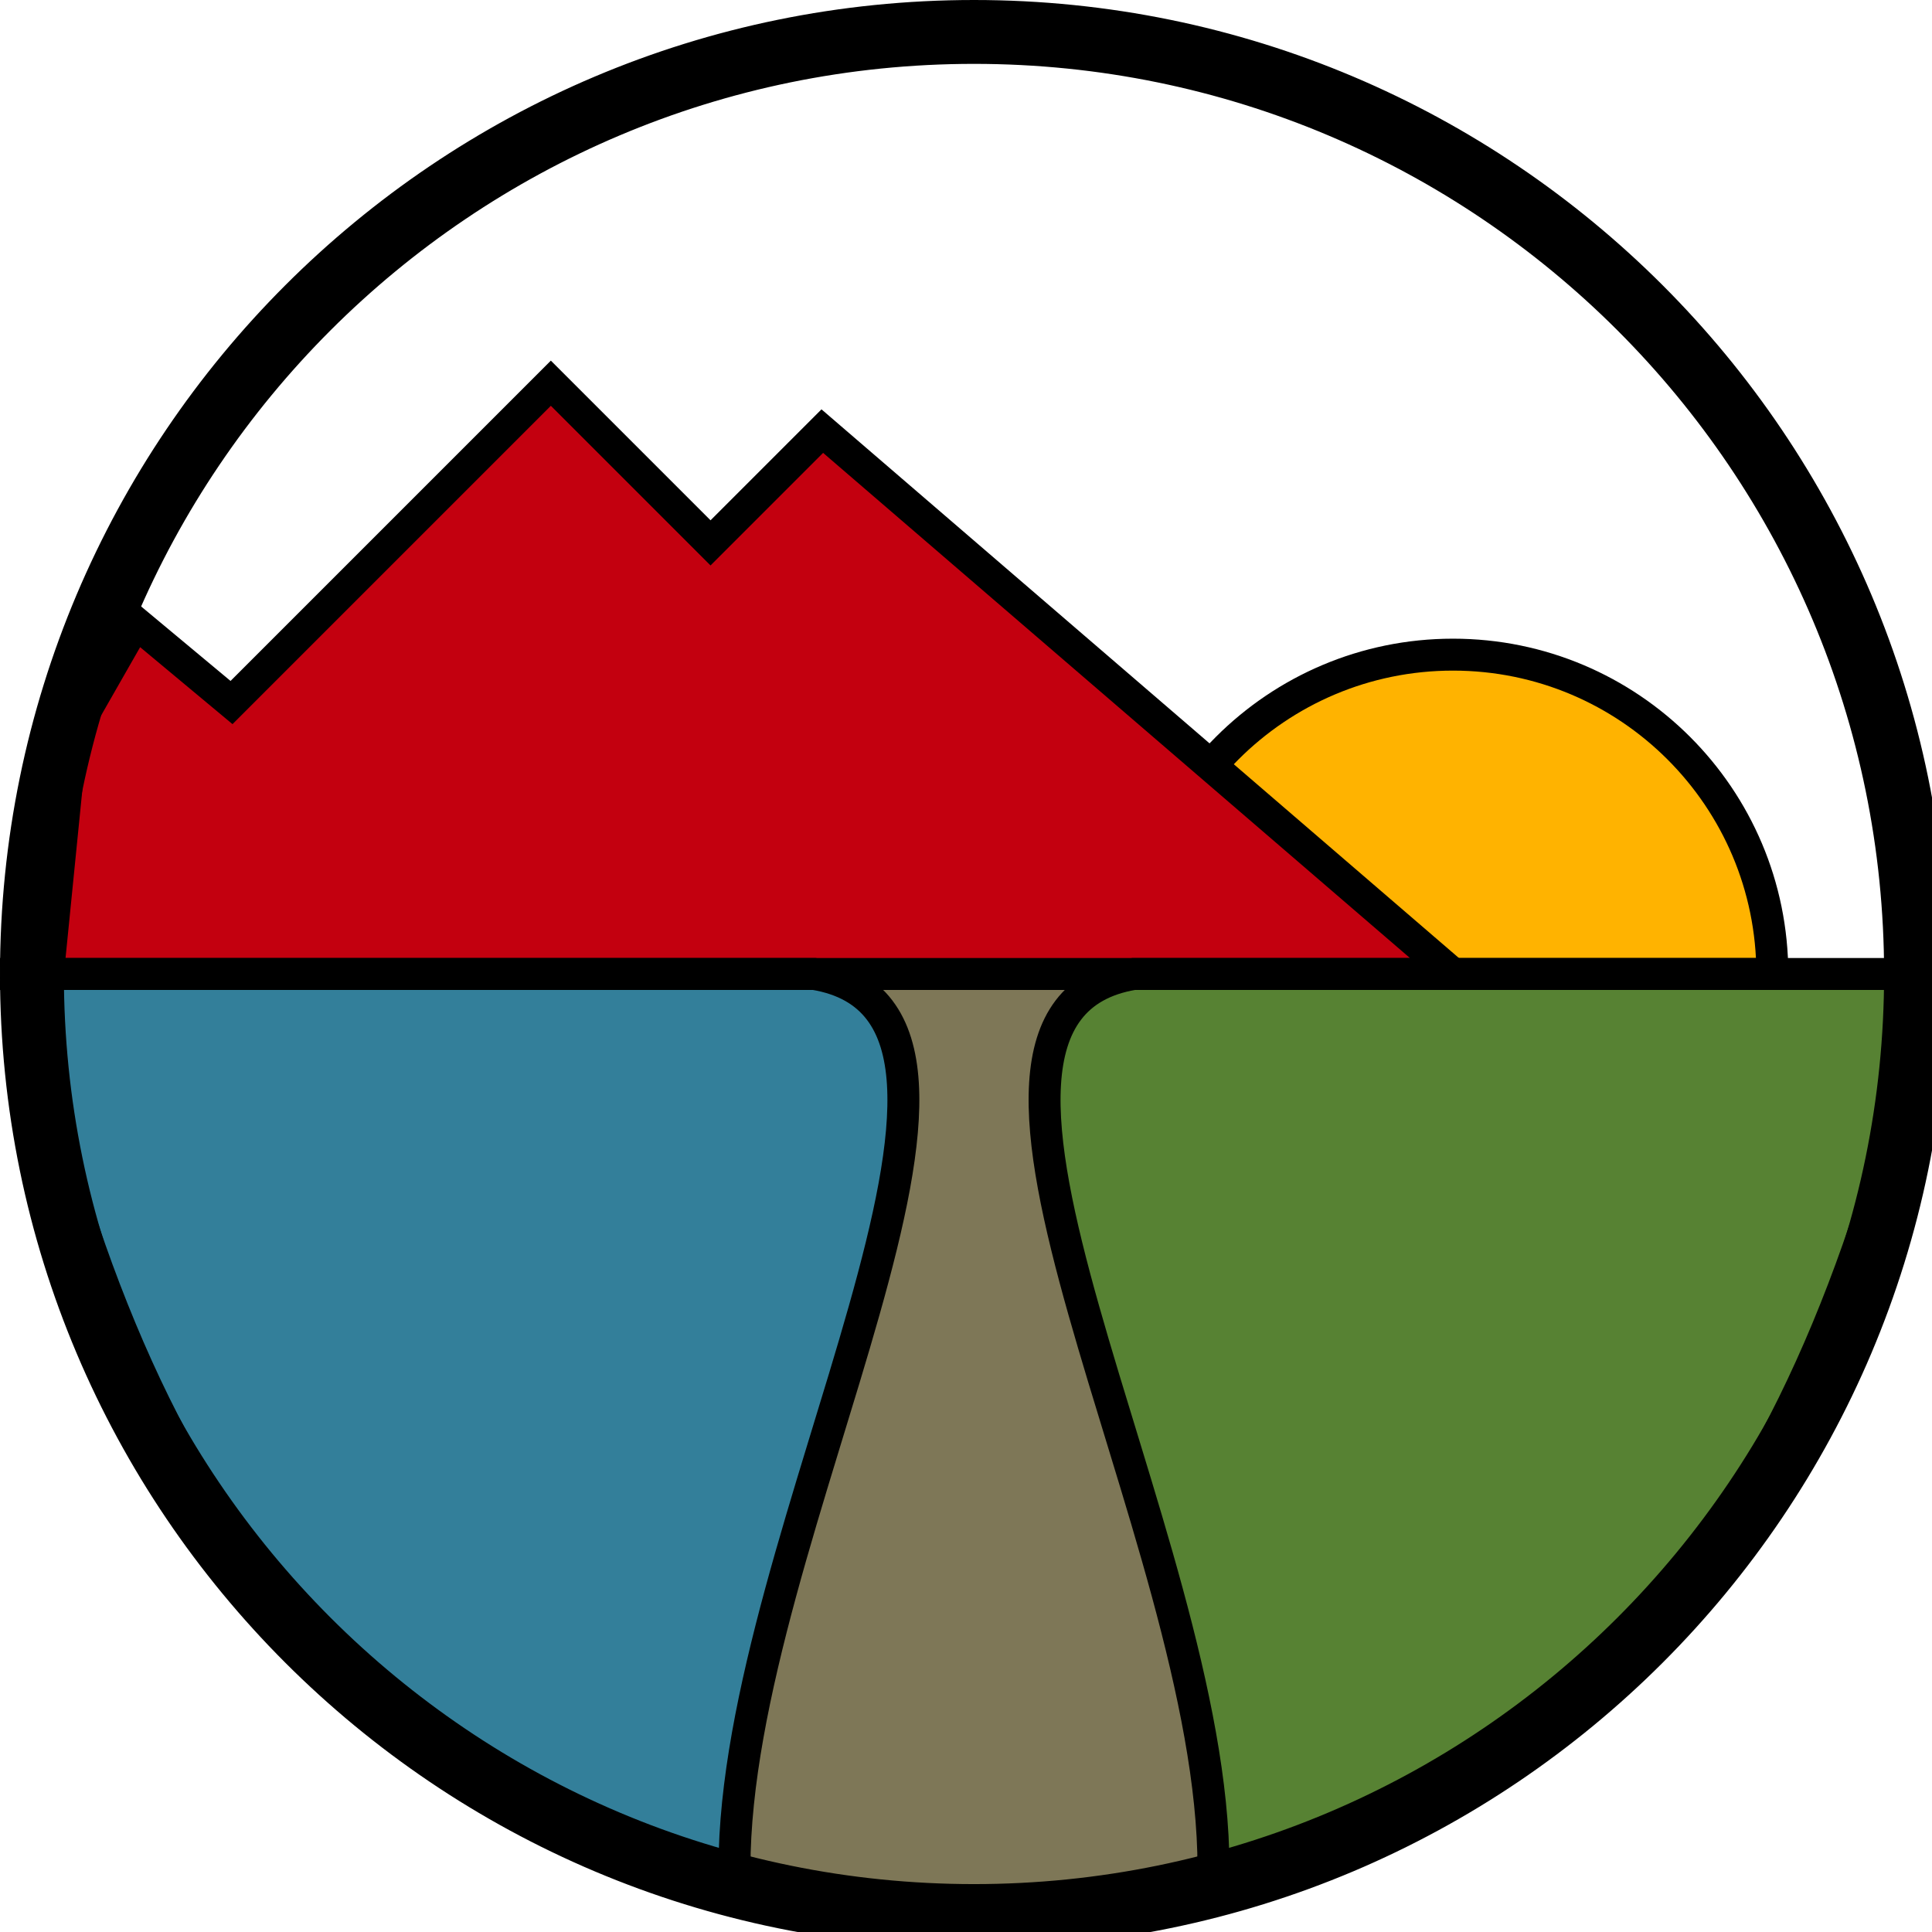
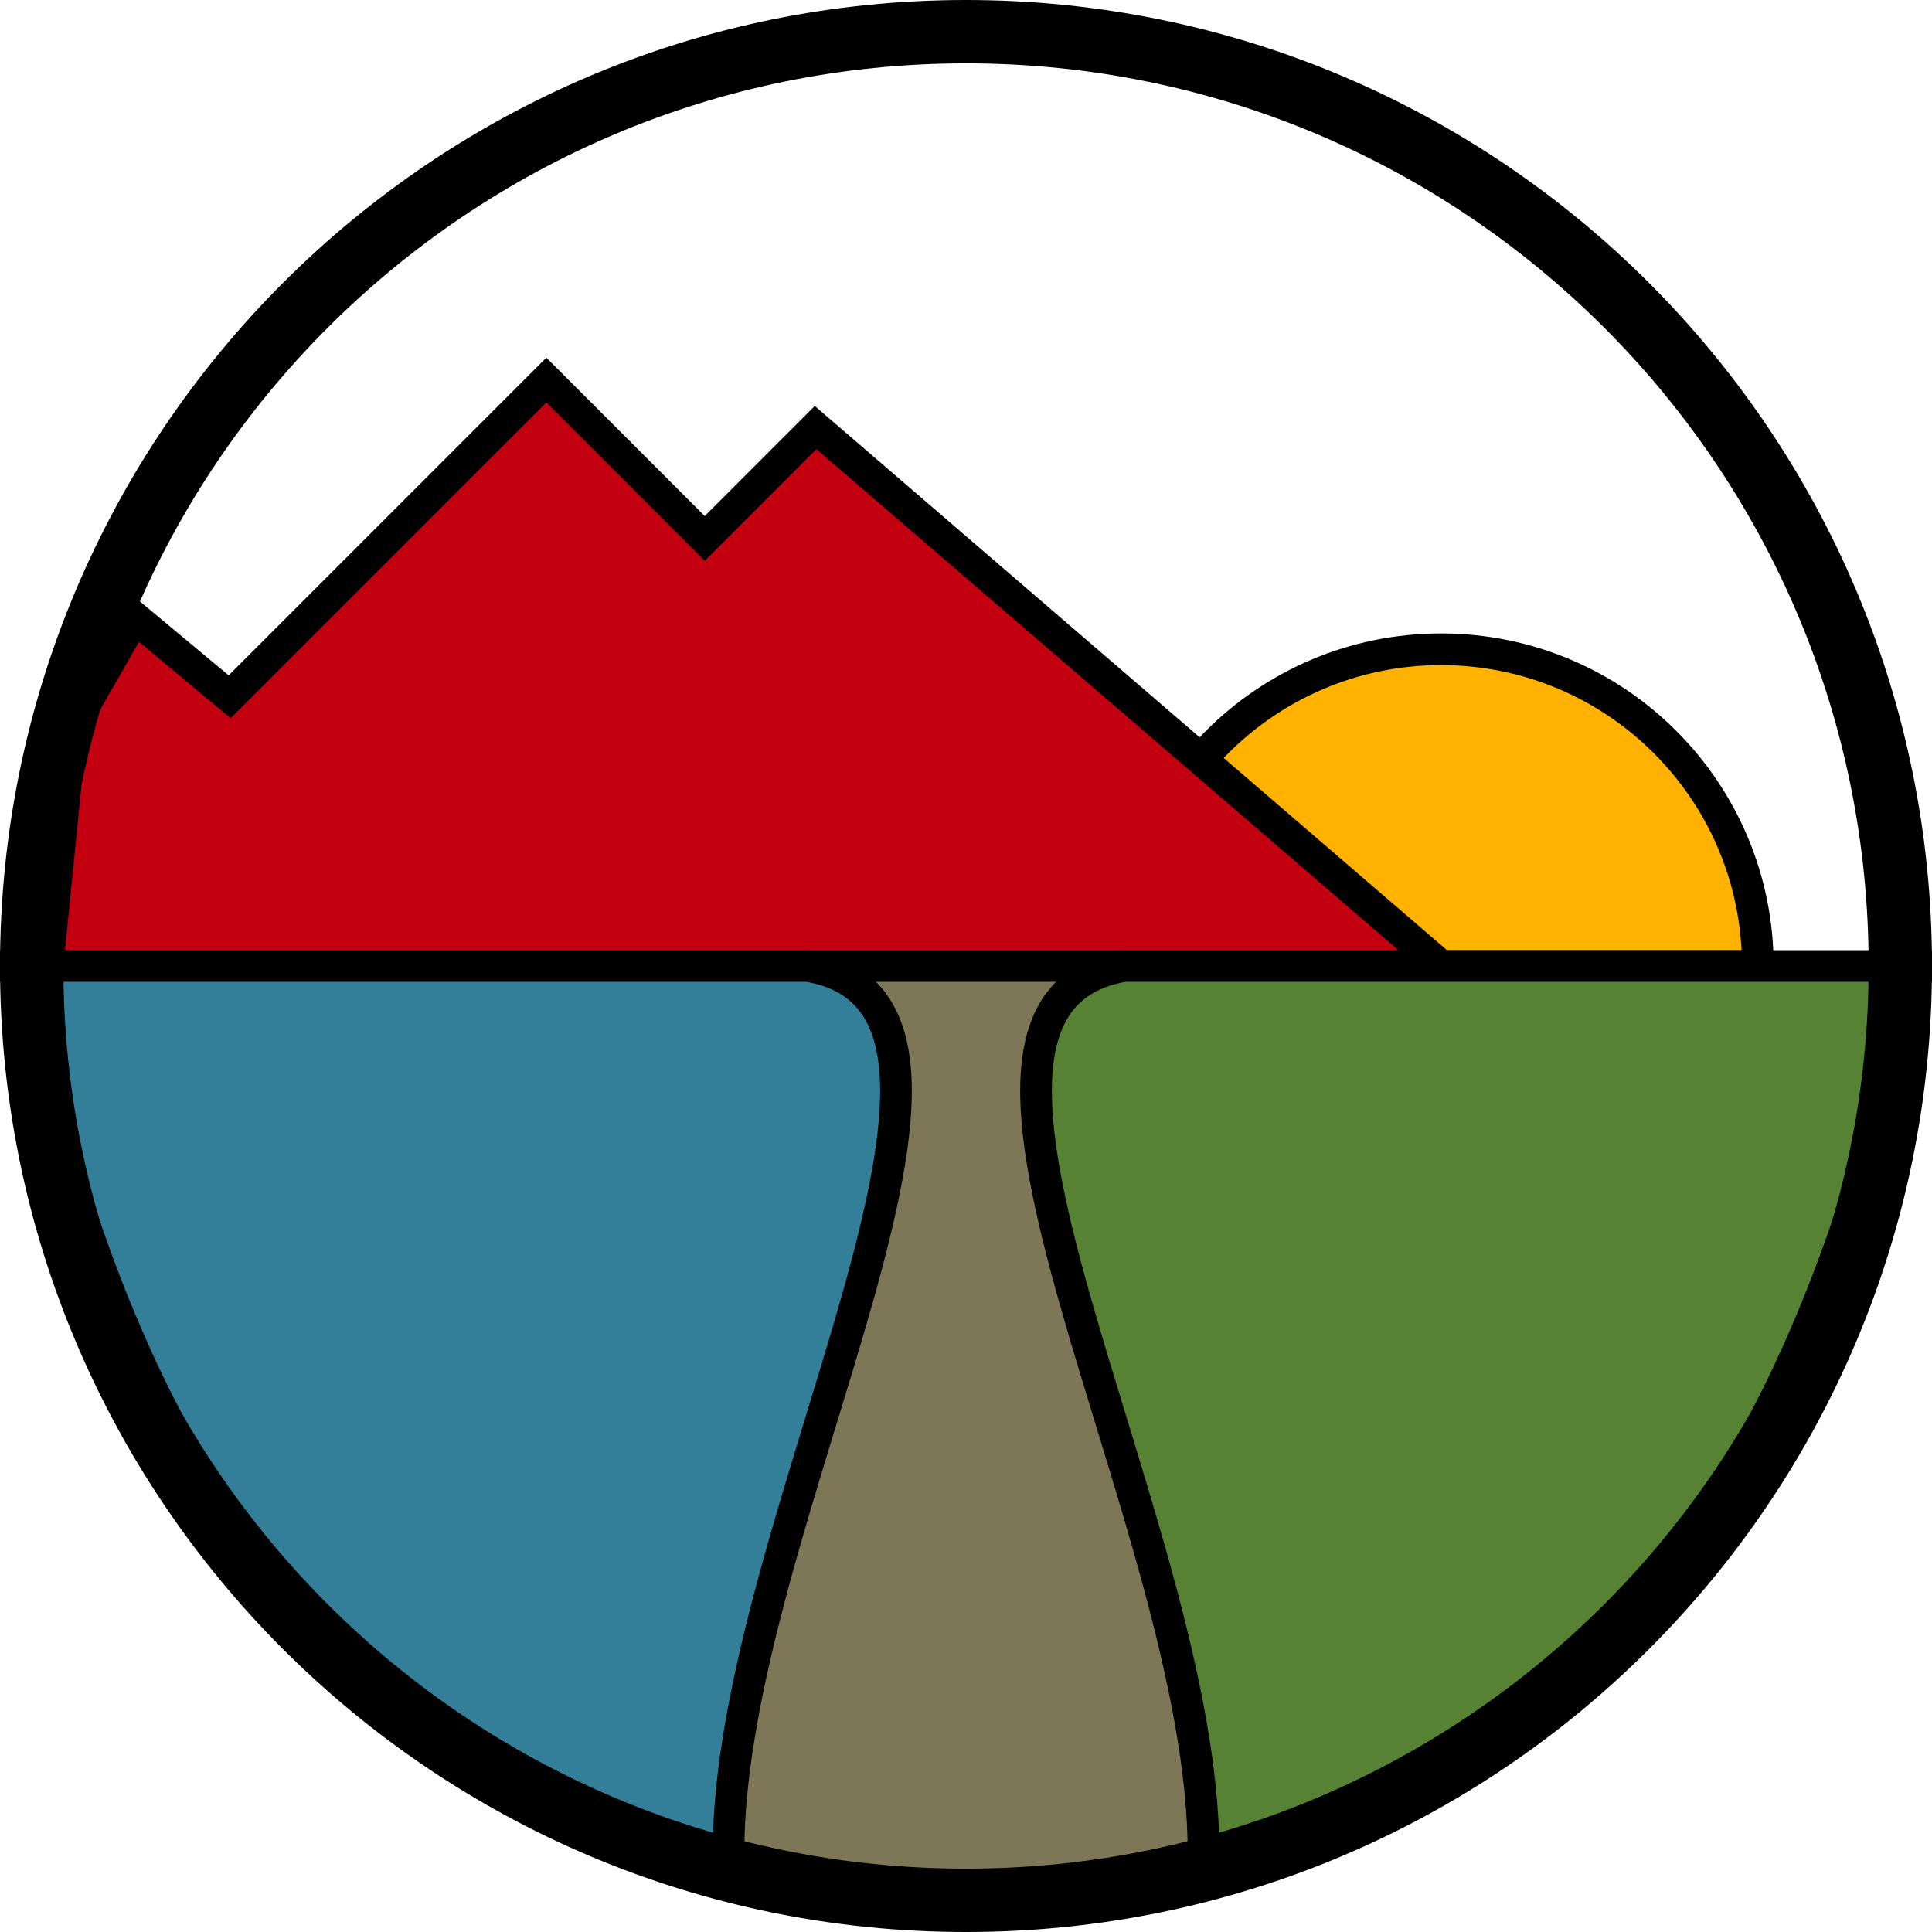
- <svg xmlns="http://www.w3.org/2000/svg" width="48" height="48" viewBox="-0.1 -0.1 12.1 12.1" version="1.1">
+ <svg xmlns="http://www.w3.org/2000/svg" width="48" height="48" viewBox="-0.1 -0.1 12.2 12.2" version="1.1">
  <style type="text/css">
    .sun,
    .mountain,
    .water,
    .grass,
    .border {
      stroke: #000;
      stroke-width: 0.2;
    }
    .path {
      stroke-width: 0;
    }

    .mountain,
    .sun,
    .water,
    .grass {
      fill: #000;
    }
    .path
    {
      fill: transparent;
    }


    .color .mountain, .color .sun {
      transform: translateY(0.25px)
    }
    .color .path {
      fill: #7e7757;
    }

    .color .sun {
      fill: #ffb300;
    }

    .color .mountain {
      fill: #c3000f;
    }

    .color .water {
      fill: #337f9a;
    }

    .color .grass {
      fill: #578233;
    }
  </style>
  <g class="color">
    <path class="path" id="path" stroke="none" fill="none" d="M 0,6 a 6 6 1 1 0 12,0" />
    <path stroke-width="0.2" stroke="black" class="sun" d="M 7,5.75 a 1,1,0,0,1,4,0 z" />
    <path stroke-width="0.2" stroke="black" class="mountain" id="mountain" d="M 0.2,5.75 l 0.15,-1.5 0.4,-0.7 0.6,0.5 2,-2 1,1 0.7,-0.7 L 9,5.75 z" />
    <path stroke-width="0.2" stroke="black" class="water" id="water" d="m 0,6 5,0 c 1.5,0.25 -0.5,3.5 -0.5,5.6  Q1,11 0,6" />
    <path id="grass" stroke-width="0.2" stroke="black" class="grass" d="m 12,6 -5,0 c -1.5,0.25 0.5,3.5 0.5,5.6 Q 11,11 12,6" />
    <path class="border" stroke-width="0.2" stroke="black" d="M 0,6  A 6 6 0 1 0 12,6 L 11.8,6 A 5.6,5.6 0 1 1 0.2,6 z" />
    <path class="border" stroke-width="0.2" stroke="black" d="M 0,6  A 6 6 0 1 1 12,6 L 11.8,6 A 5.6,5.6 0 1 0 0.2,6 z" />
  </g>
</svg>
